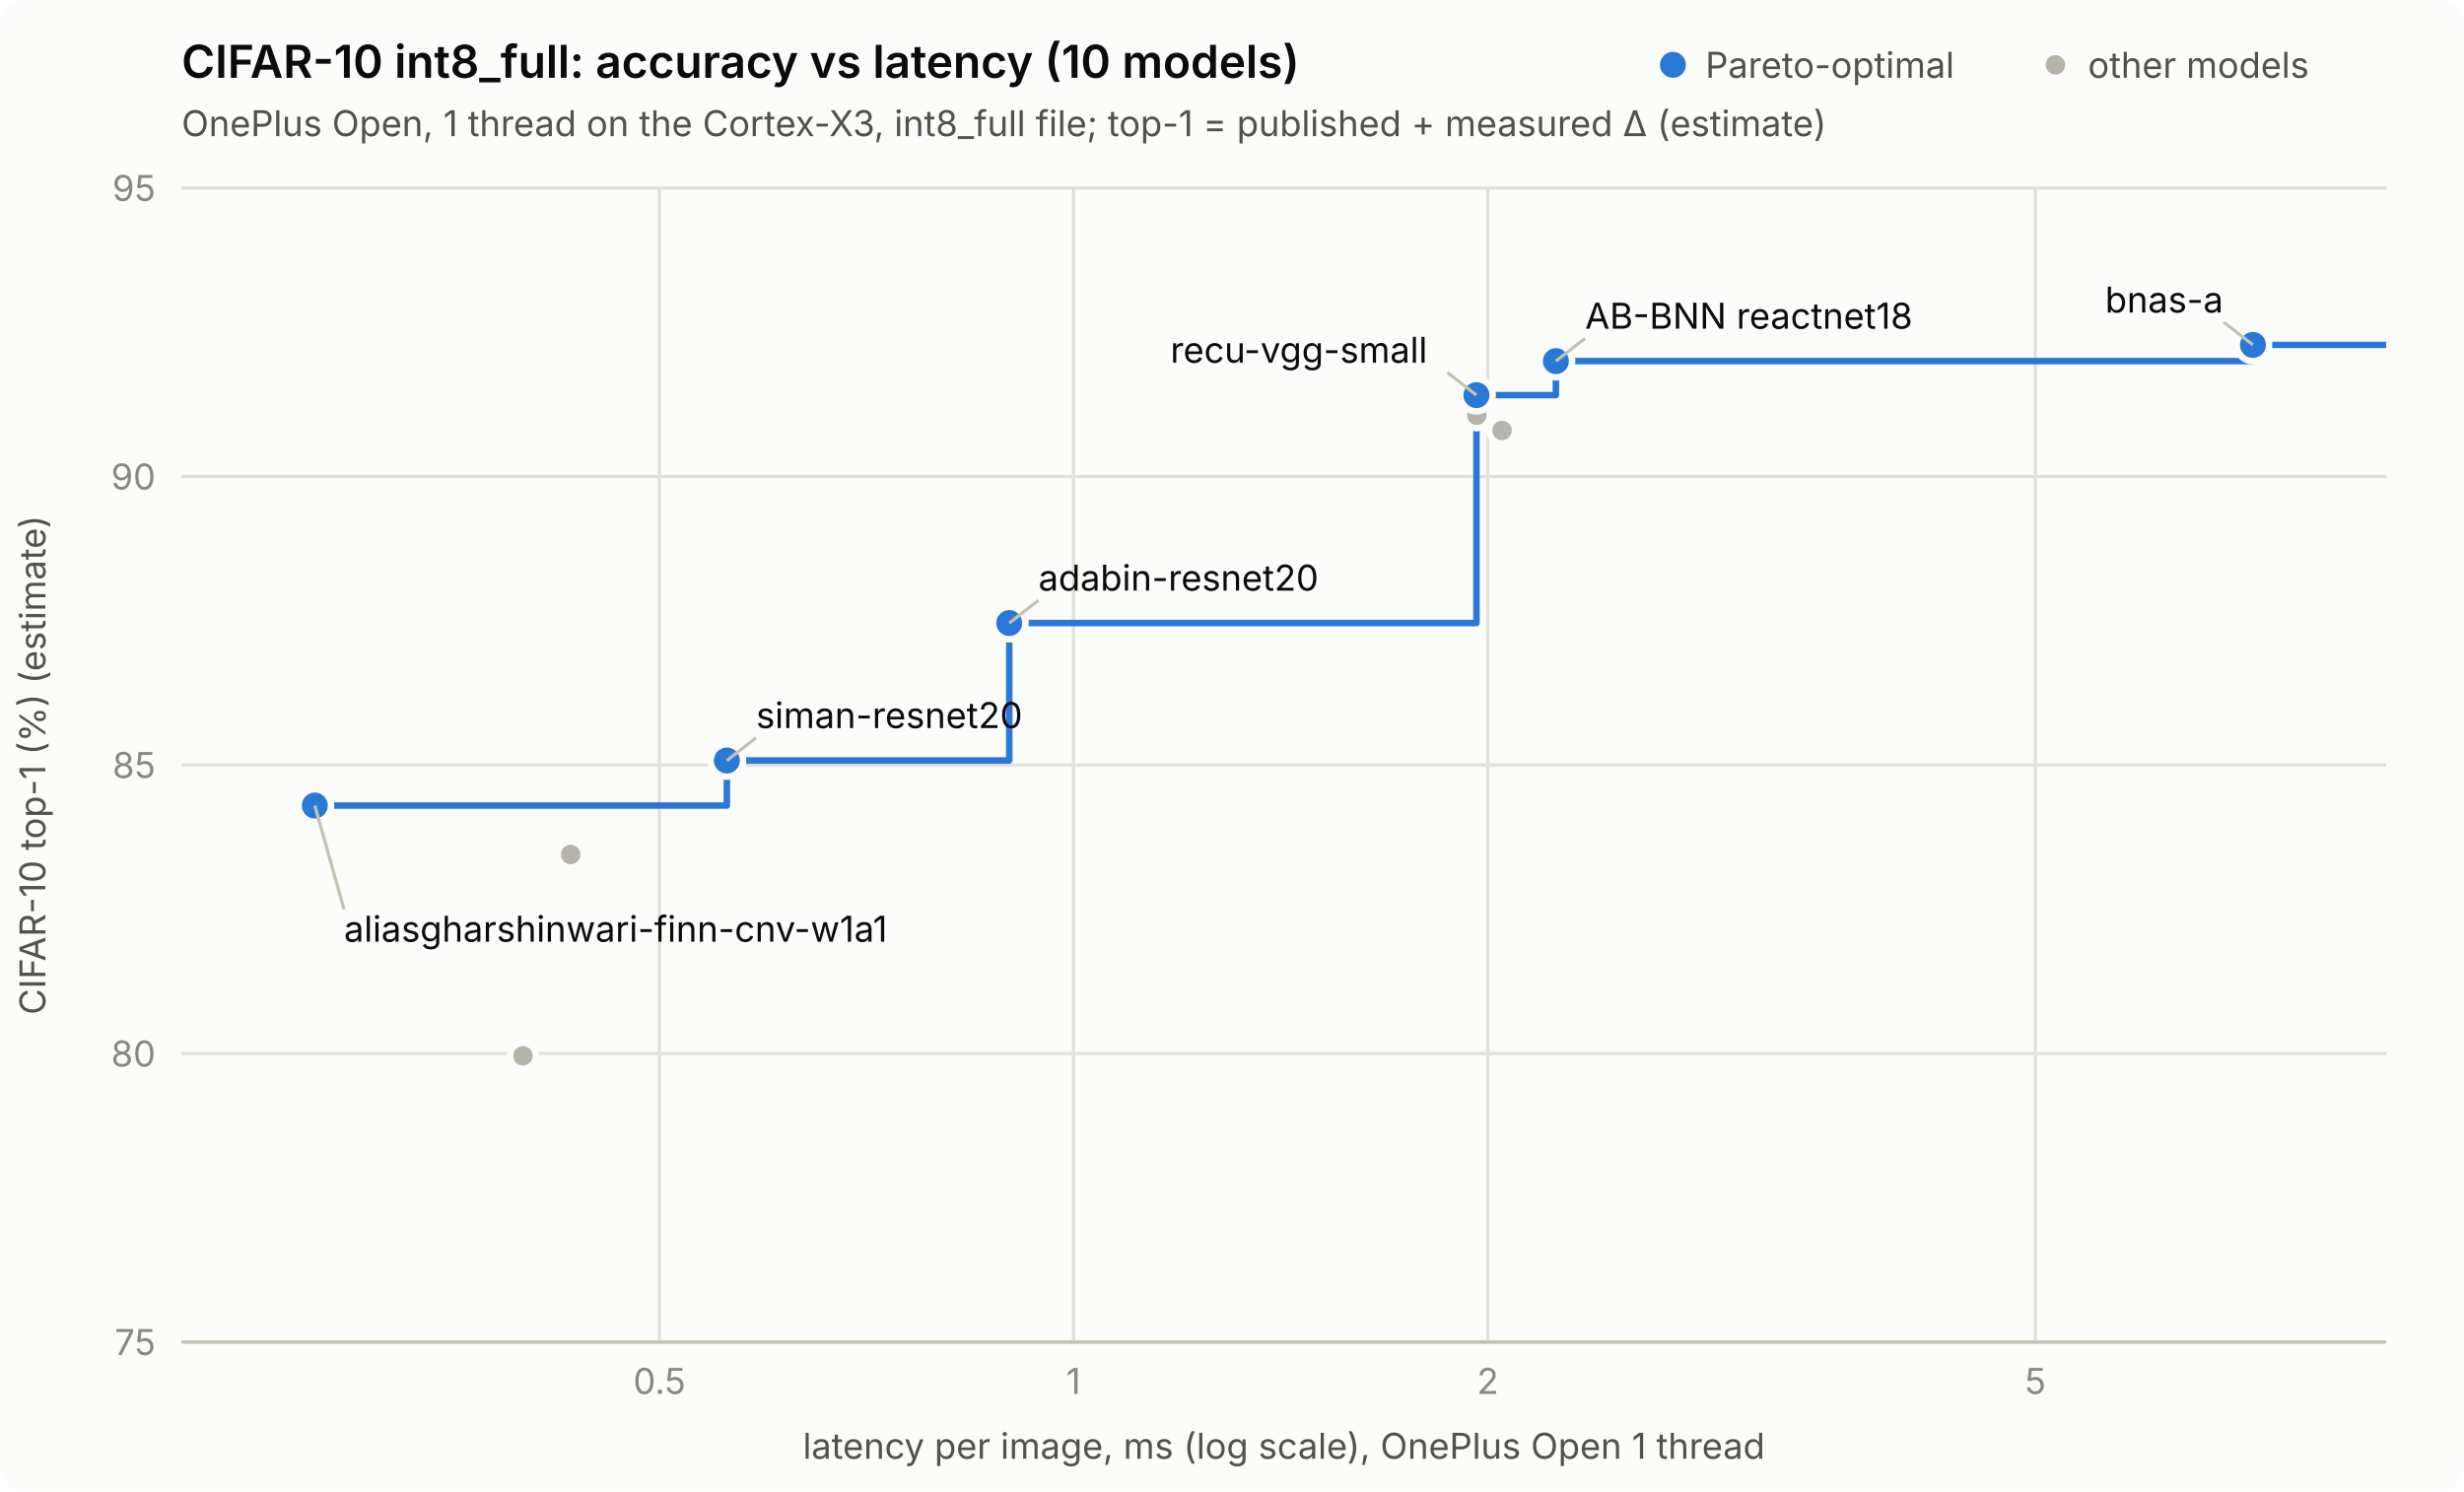
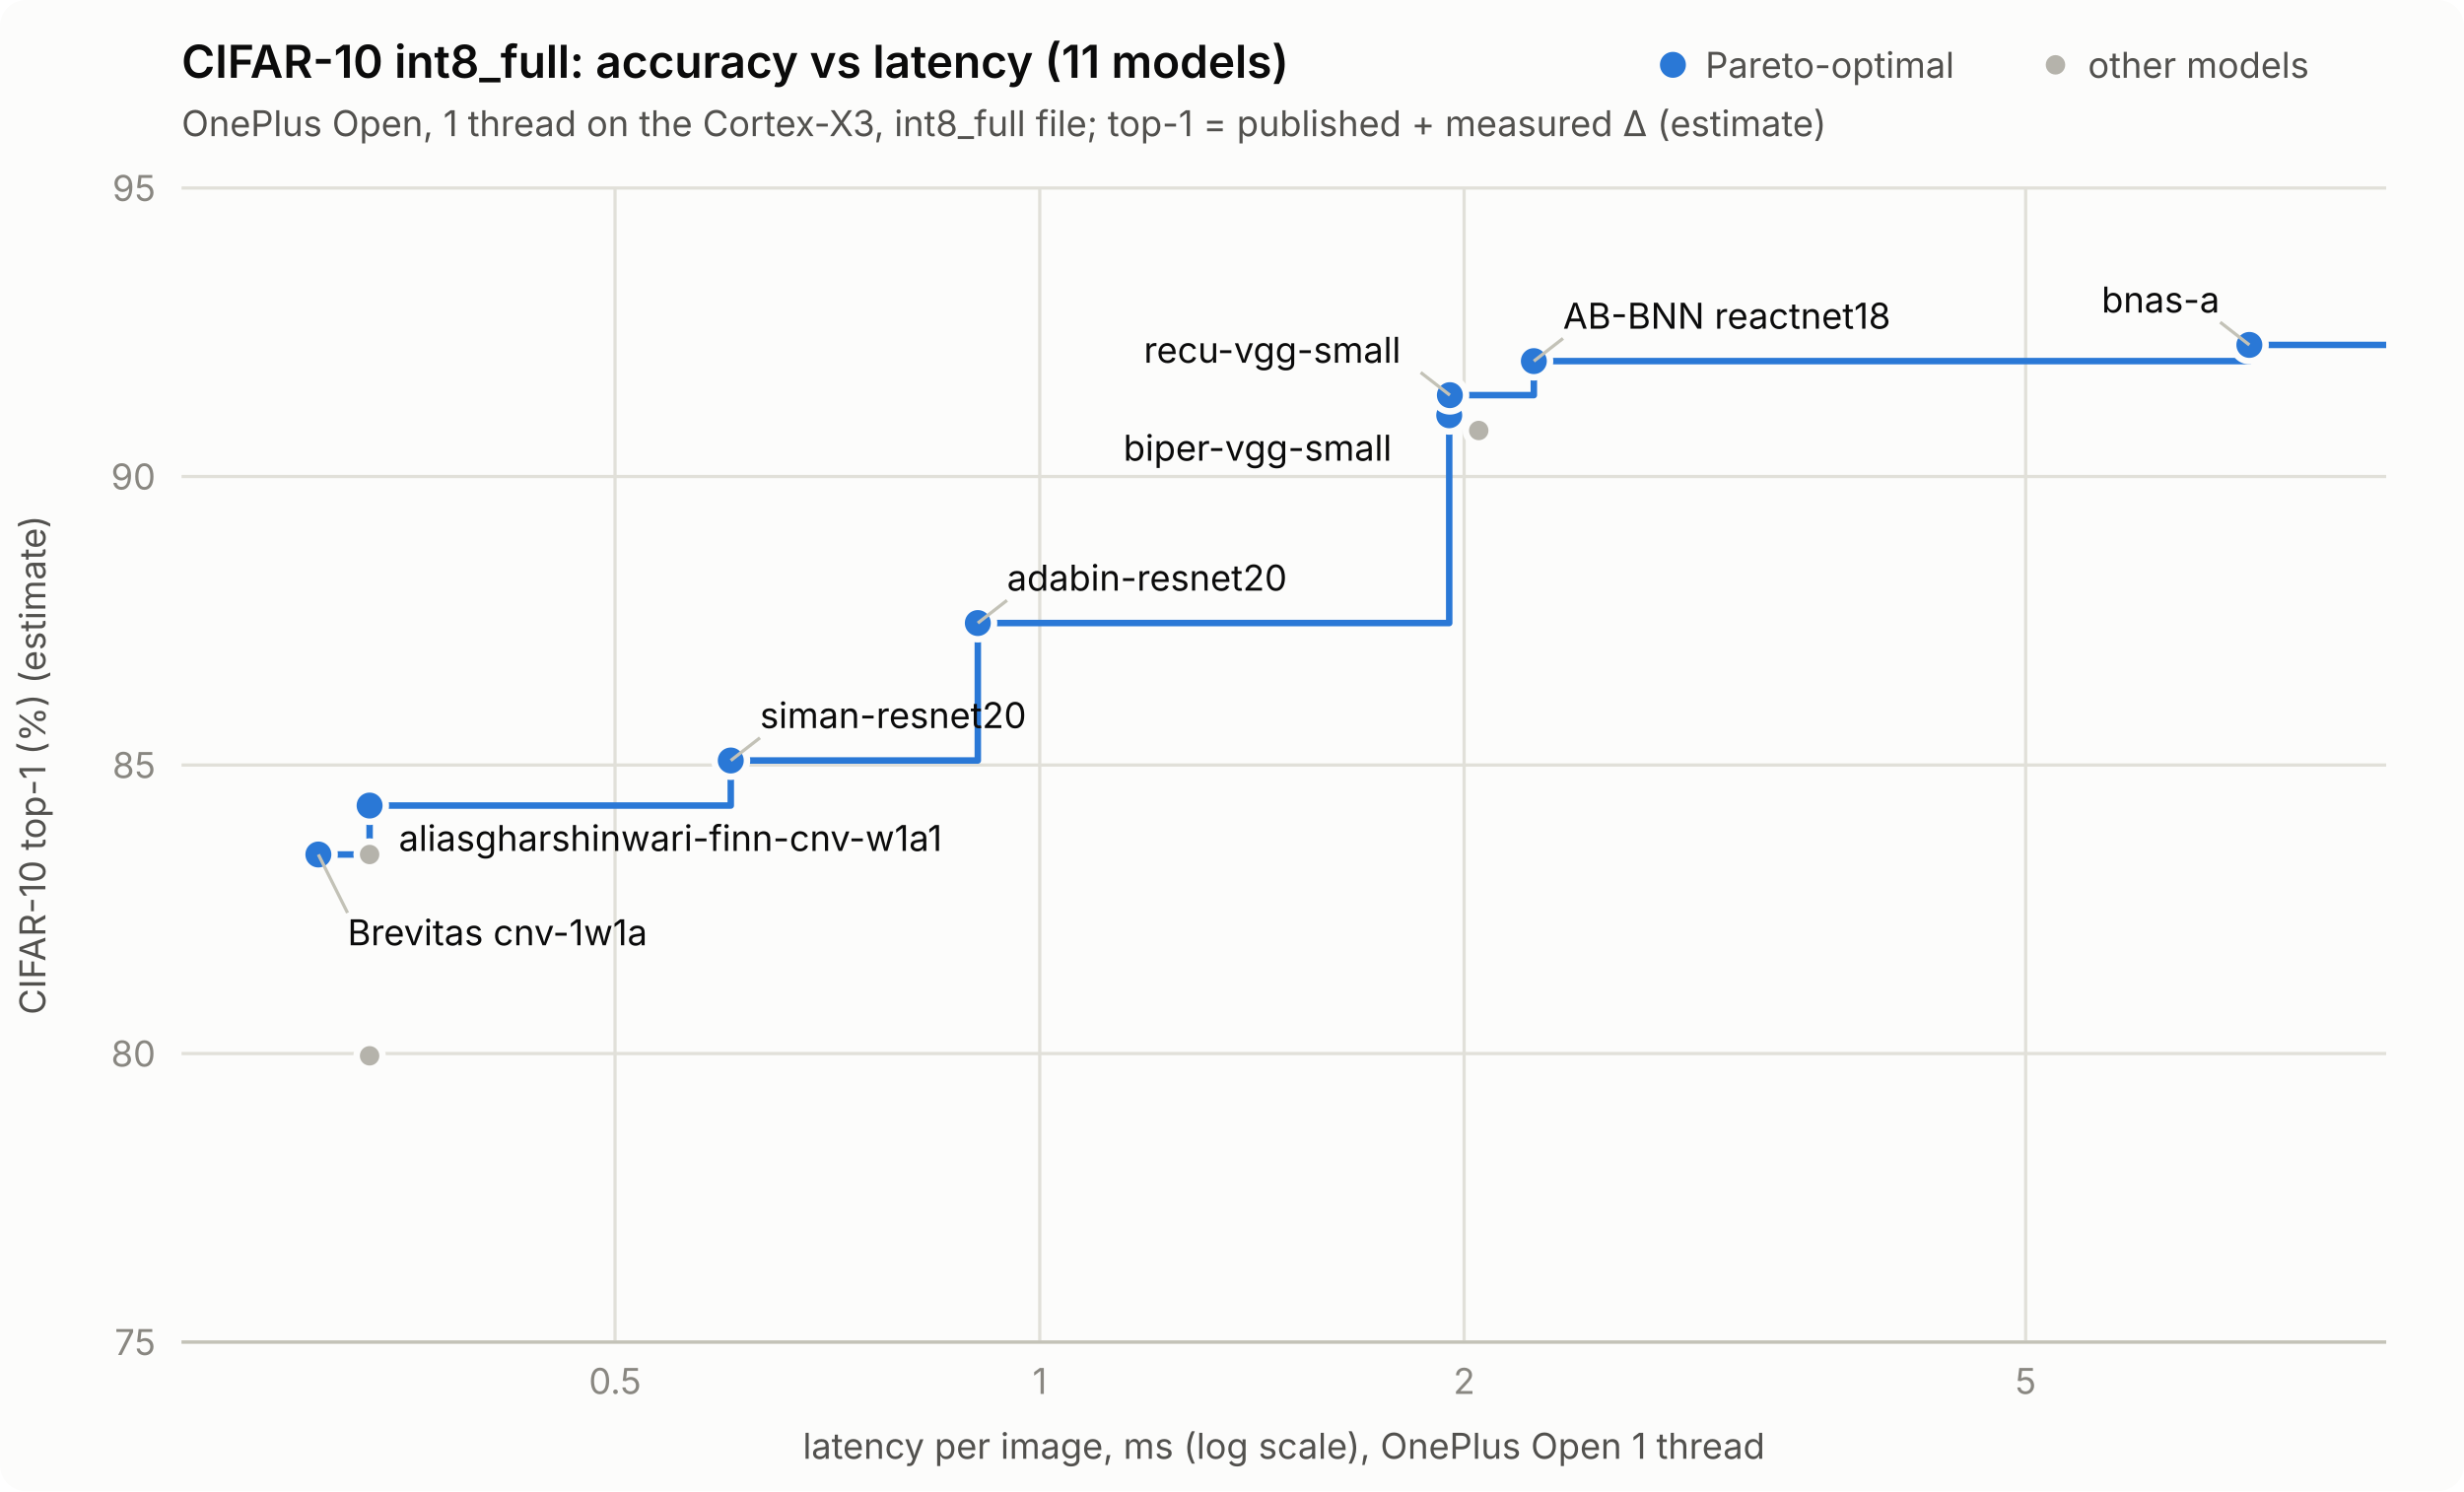
- <svg xmlns="http://www.w3.org/2000/svg" viewBox="0 0 760 460" width="760" height="460" role="img" aria-label="CIFAR-10 int8_full: accuracy vs latency (10 models)">
+ <svg xmlns="http://www.w3.org/2000/svg" viewBox="0 0 760 460" width="760" height="460" role="img" aria-label="CIFAR-10 int8_full: accuracy vs latency (11 models)">
  <style>svg{font-family:system-ui,-apple-system,'Segoe UI',sans-serif} .tick{font-size:11px;font-variant-numeric:tabular-nums} .title{font-size:14px;font-weight:600} .sub,.alabel,.lab{font-size:11px} .hit{fill:#000;fill-opacity:0} .bg{fill:#fcfcfb} .grid{stroke:#e1e0d9;stroke-width:1} .axis{stroke:#c3c2b7;stroke-width:1} .tick{fill:#898781} .title{fill:#0b0b0b} .sub,.alabel{fill:#52514e} .lab{fill:#0b0b0b} .front{fill:none;stroke:#2a78d6;stroke-width:2;stroke-linejoin:round} .dot-f{fill:#2a78d6;stroke:#fcfcfb;stroke-width:2} .dot-o{fill:#b5b3ab;stroke:#fcfcfb;stroke-width:2} .hit:hover + .dot-o,.hit:hover + .dot-f{stroke:#0b0b0b} @media (prefers-color-scheme: dark){.bg{fill:#1a1a19} .grid{stroke:#2c2c2a;stroke-width:1} .axis{stroke:#383835;stroke-width:1} .tick{fill:#898781} .title{fill:#f0efec} .sub,.alabel{fill:#c3c2b7} .lab{fill:#f0efec} .front{fill:none;stroke:#3987e5;stroke-width:2;stroke-linejoin:round} .dot-f{fill:#3987e5;stroke:#1a1a19;stroke-width:2} .dot-o{fill:#6b6a65;stroke:#1a1a19;stroke-width:2} .hit:hover + .dot-o,.hit:hover + .dot-f{stroke:#f0efec}}</style>
  <rect class="bg" x="0" y="0" width="760" height="460" rx="8" />
-   <text class="title" x="56" y="24">CIFAR-10 int8_full: accuracy vs latency (10 models)</text>
+   <text class="title" x="56" y="24">CIFAR-10 int8_full: accuracy vs latency (11 models)</text>
  <text class="sub" x="56" y="42">OnePlus Open, 1 thread on the Cortex-X3, int8_full file; top-1 = published + measured Δ (estimate)</text>
  <line class="grid" x1="56" x2="736" y1="414.0" y2="414.0" />
  <text class="tick" x="48" y="418.0" text-anchor="end">75</text>
  <line class="grid" x1="56" x2="736" y1="325.0" y2="325.0" />
  <text class="tick" x="48" y="329.0" text-anchor="end">80</text>
  <line class="grid" x1="56" x2="736" y1="236.0" y2="236.0" />
  <text class="tick" x="48" y="240.0" text-anchor="end">85</text>
  <line class="grid" x1="56" x2="736" y1="147.0" y2="147.0" />
  <text class="tick" x="48" y="151.0" text-anchor="end">90</text>
  <line class="grid" x1="56" x2="736" y1="58.0" y2="58.0" />
  <text class="tick" x="48" y="62.0" text-anchor="end">95</text>
-   <line class="grid" x1="203.4" x2="203.4" y1="58" y2="414" />
-   <text class="tick" x="203.4" y="430" text-anchor="middle">0.5</text>
-   <line class="grid" x1="331.1" x2="331.1" y1="58" y2="414" />
-   <text class="tick" x="331.1" y="430" text-anchor="middle">1</text>
-   <line class="grid" x1="458.9" x2="458.9" y1="58" y2="414" />
-   <text class="tick" x="458.9" y="430" text-anchor="middle">2</text>
-   <line class="grid" x1="627.8" x2="627.8" y1="58" y2="414" />
-   <text class="tick" x="627.8" y="430" text-anchor="middle">5</text>
+   <line class="grid" x1="189.7" x2="189.7" y1="58" y2="414" />
+   <text class="tick" x="189.7" y="430" text-anchor="middle">0.5</text>
+   <line class="grid" x1="320.7" x2="320.7" y1="58" y2="414" />
+   <text class="tick" x="320.7" y="430" text-anchor="middle">1</text>
+   <line class="grid" x1="451.6" x2="451.6" y1="58" y2="414" />
+   <text class="tick" x="451.6" y="430" text-anchor="middle">2</text>
+   <line class="grid" x1="624.8" x2="624.8" y1="58" y2="414" />
+   <text class="tick" x="624.8" y="430" text-anchor="middle">5</text>
  <line class="axis" x1="56" x2="736" y1="414" y2="414" />
  <text class="alabel" x="396.0" y="450" text-anchor="middle">latency per image, ms (log scale), OnePlus Open 1 thread</text>
  <text class="alabel" transform="translate(14 236.0) rotate(-90)" text-anchor="middle">CIFAR-10 top-1 (%) (estimate)</text>
-   <path class="front" d="M97.1,248.5 H224.2 V234.6 H311.3 V192.2 H455.4 V121.9 H479.9 V111.4 H694.9 V106.4 H736.0" />
+   <path class="front" d="M98.2,263.6 H114.0 V248.5 H225.4 V234.6 H301.6 V192.2 H447.0 V128.1 H447.2 V121.9 H473.1 V111.4 H693.8 V106.4 H736.0" />
  <g>
-     <circle class="hit" cx="455.5" cy="128.1" r="12" />
-     <circle class="dot-o" cx="455.5" cy="128.1" r="4" />
+     <circle class="hit" cx="114.0" cy="325.7" r="12" />
+     <circle class="dot-o" cx="114.0" cy="325.7" r="4" />
  </g>
  <g>
-     <circle class="hit" cx="161.3" cy="325.7" r="12" />
-     <circle class="dot-o" cx="161.3" cy="325.7" r="4" />
+     <circle class="hit" cx="114.0" cy="263.6" r="12" />
+     <circle class="dot-o" cx="114.0" cy="263.6" r="4" />
  </g>
  <g>
-     <circle class="hit" cx="176.0" cy="263.6" r="12" />
-     <circle class="dot-o" cx="176.0" cy="263.6" r="4" />
+     <circle class="hit" cx="456.1" cy="132.8" r="12" />
+     <circle class="dot-o" cx="456.1" cy="132.8" r="4" />
  </g>
  <g>
-     <circle class="hit" cx="463.3" cy="132.8" r="12" />
-     <circle class="dot-o" cx="463.3" cy="132.8" r="4" />
+     <circle class="hit" cx="473.1" cy="111.4" r="12" />
+     <circle class="dot-f" cx="473.1" cy="111.4" r="5" />
  </g>
  <g>
-     <circle class="hit" cx="479.9" cy="111.4" r="12" />
-     <circle class="dot-f" cx="479.9" cy="111.4" r="5" />
+     <circle class="hit" cx="301.6" cy="192.2" r="12" />
+     <circle class="dot-f" cx="301.6" cy="192.2" r="5" />
  </g>
  <g>
-     <circle class="hit" cx="311.3" cy="192.2" r="12" />
-     <circle class="dot-f" cx="311.3" cy="192.2" r="5" />
+     <circle class="hit" cx="114.0" cy="248.5" r="12" />
+     <circle class="dot-f" cx="114.0" cy="248.5" r="5" />
  </g>
  <g>
-     <circle class="hit" cx="97.1" cy="248.5" r="12" />
-     <circle class="dot-f" cx="97.1" cy="248.5" r="5" />
+     <circle class="hit" cx="447.0" cy="128.1" r="12" />
+     <circle class="dot-f" cx="447.0" cy="128.1" r="5" />
  </g>
  <g>
-     <circle class="hit" cx="694.9" cy="106.4" r="12" />
-     <circle class="dot-f" cx="694.9" cy="106.4" r="5" />
+     <circle class="hit" cx="693.8" cy="106.4" r="12" />
+     <circle class="dot-f" cx="693.8" cy="106.4" r="5" />
  </g>
  <g>
-     <circle class="hit" cx="455.4" cy="121.9" r="12" />
-     <circle class="dot-f" cx="455.4" cy="121.9" r="5" />
+     <circle class="hit" cx="98.2" cy="263.6" r="12" />
+     <circle class="dot-f" cx="98.2" cy="263.6" r="5" />
  </g>
  <g>
-     <circle class="hit" cx="224.2" cy="234.6" r="12" />
-     <circle class="dot-f" cx="224.2" cy="234.6" r="5" />
+     <circle class="hit" cx="447.2" cy="121.9" r="12" />
+     <circle class="dot-f" cx="447.2" cy="121.9" r="5" />
  </g>
-   <line class="axis" x1="97.1" y1="248.5" x2="106.1" y2="280.5" />
-   <text class="lab" x="106.1" y="290.5">aliasgharshinwari-finn-cnv-w1a1</text>
-   <line class="axis" x1="224.2" y1="234.6" x2="233.2" y2="227.6" />
-   <text class="lab" x="233.2" y="224.6">siman-resnet20</text>
-   <line class="axis" x1="311.3" y1="192.2" x2="320.3" y2="185.2" />
-   <text class="lab" x="320.3" y="182.2">adabin-resnet20</text>
-   <line class="axis" x1="455.4" y1="121.9" x2="446.4" y2="114.9" />
-   <text class="lab" x="361.0" y="111.9">recu-vgg-small</text>
-   <line class="axis" x1="479.9" y1="111.4" x2="488.9" y2="104.4" />
-   <text class="lab" x="488.9" y="101.4">AB-BNN reactnet18</text>
-   <line class="axis" x1="694.9" y1="106.4" x2="685.9" y2="99.4" />
-   <text class="lab" x="649.3" y="96.4">bnas-a</text>
+   <g>
+     <circle class="hit" cx="225.4" cy="234.6" r="12" />
+     <circle class="dot-f" cx="225.4" cy="234.6" r="5" />
+   </g>
+   <line class="axis" x1="98.2" y1="263.6" x2="107.2" y2="281.6" />
+   <text class="lab" x="107.2" y="291.6">Brevitas cnv-1w1a</text>
+   <text class="lab" x="123.0" y="262.5">aliasgharshinwari-finn-cnv-w1a1</text>
+   <line class="axis" x1="225.4" y1="234.6" x2="234.4" y2="227.6" />
+   <text class="lab" x="234.4" y="224.6">siman-resnet20</text>
+   <line class="axis" x1="301.6" y1="192.2" x2="310.6" y2="185.2" />
+   <text class="lab" x="310.6" y="182.2">adabin-resnet20</text>
+   <text class="lab" x="346.5" y="142.1">biper-vgg-small</text>
+   <line class="axis" x1="447.2" y1="121.9" x2="438.2" y2="114.9" />
+   <text class="lab" x="352.8" y="111.9">recu-vgg-small</text>
+   <line class="axis" x1="473.1" y1="111.4" x2="482.1" y2="104.4" />
+   <text class="lab" x="482.1" y="101.4">AB-BNN reactnet18</text>
+   <line class="axis" x1="693.8" y1="106.4" x2="684.8" y2="99.4" />
+   <text class="lab" x="648.2" y="96.4">bnas-a</text>
  <circle class="dot-f" cx="516" cy="20" r="5" />
  <text class="sub" x="526" y="24">Pareto-optimal</text>
  <circle class="dot-o" cx="634" cy="20" r="4" />
  <text class="sub" x="644" y="24">other models</text>
</svg>
